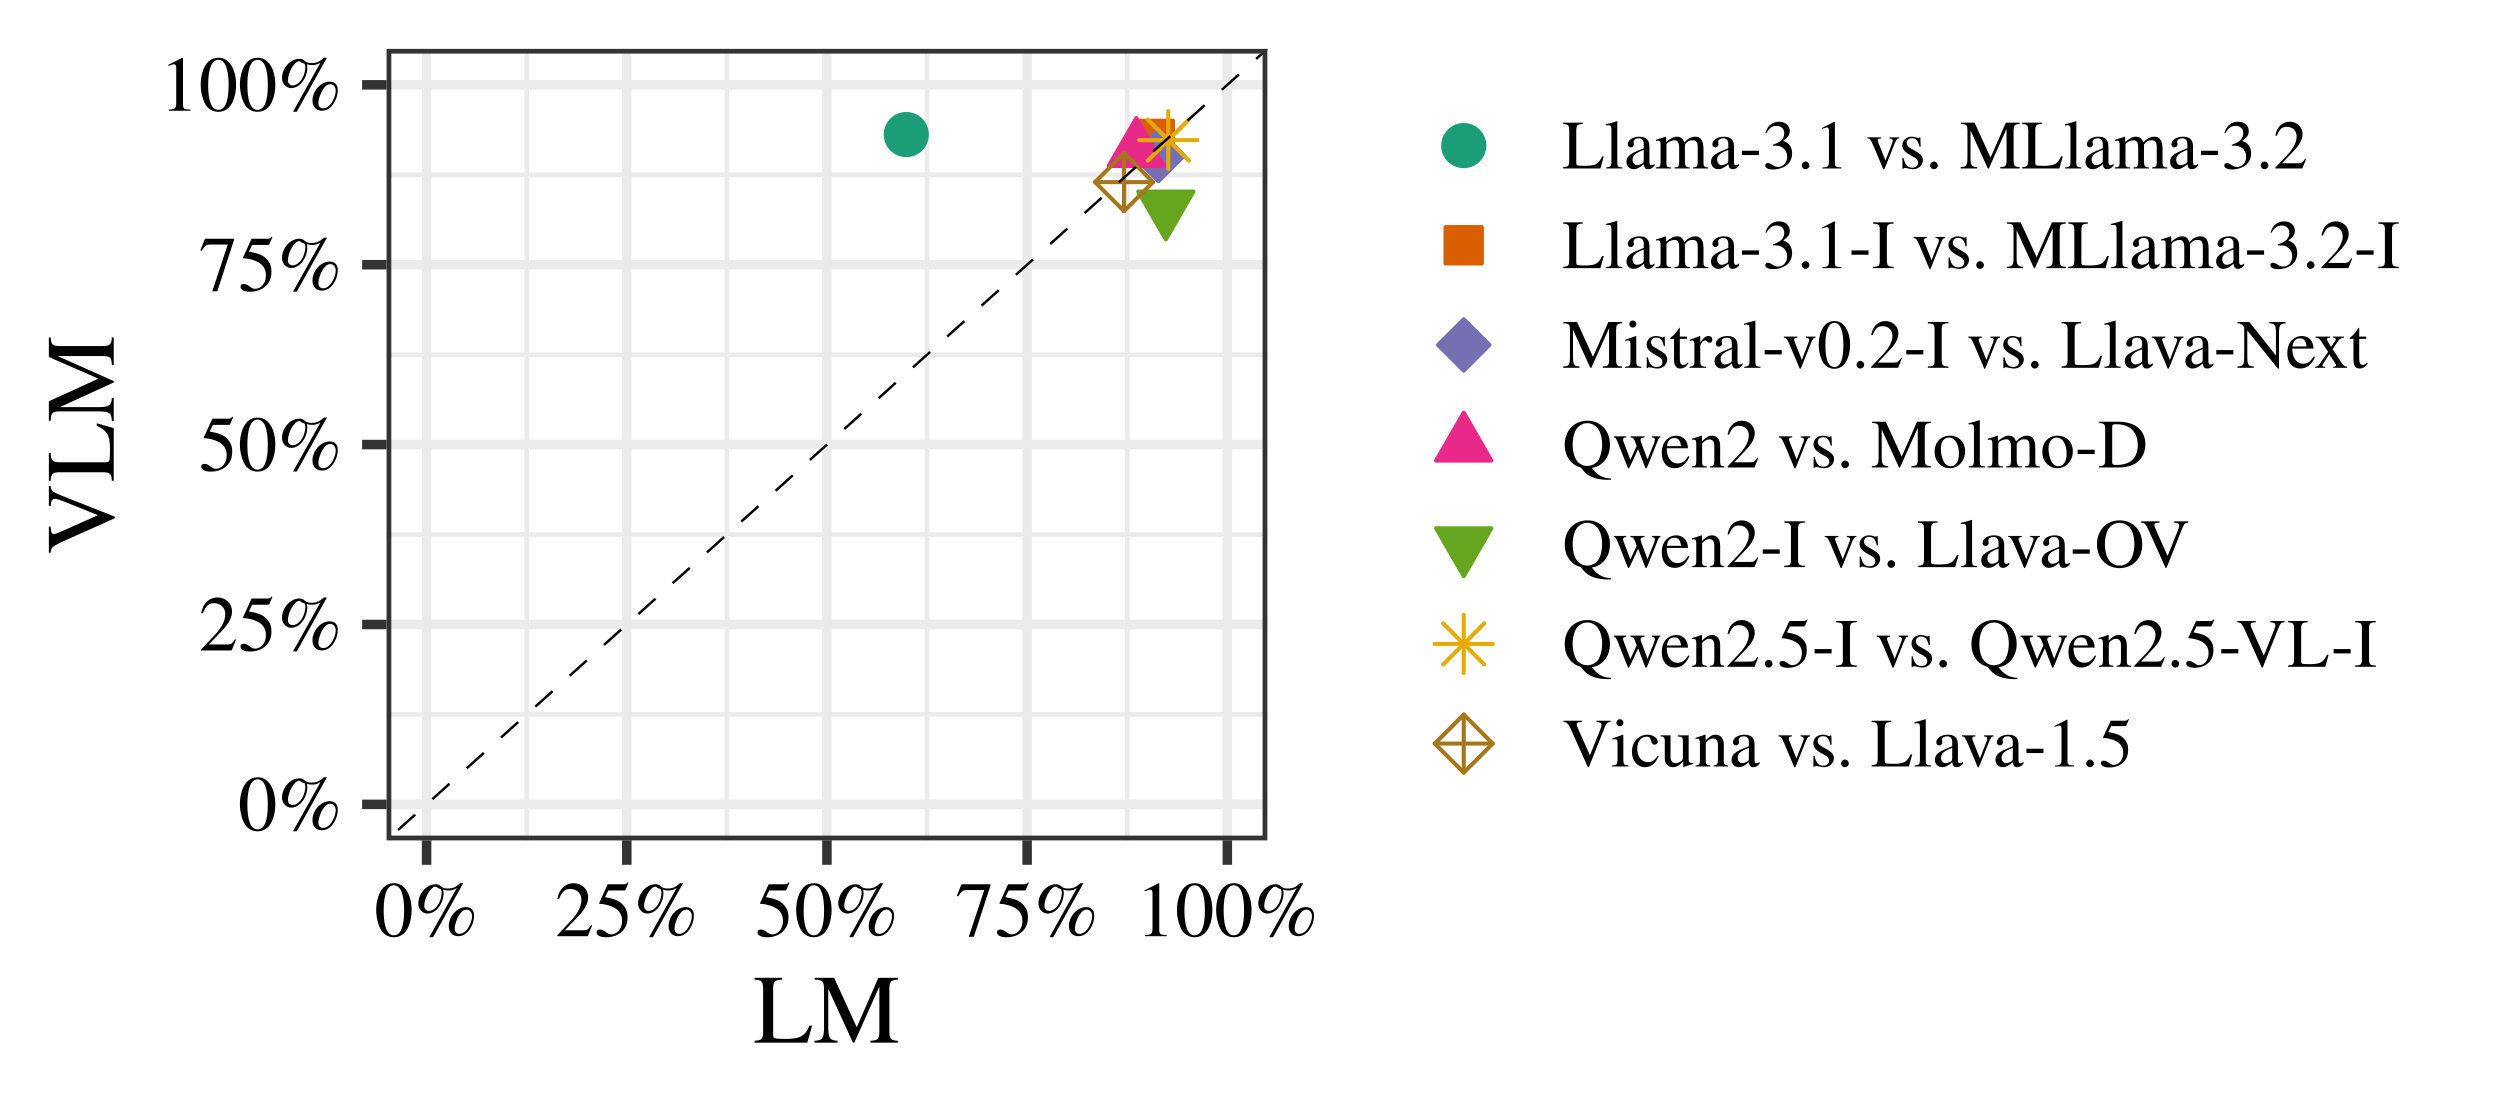
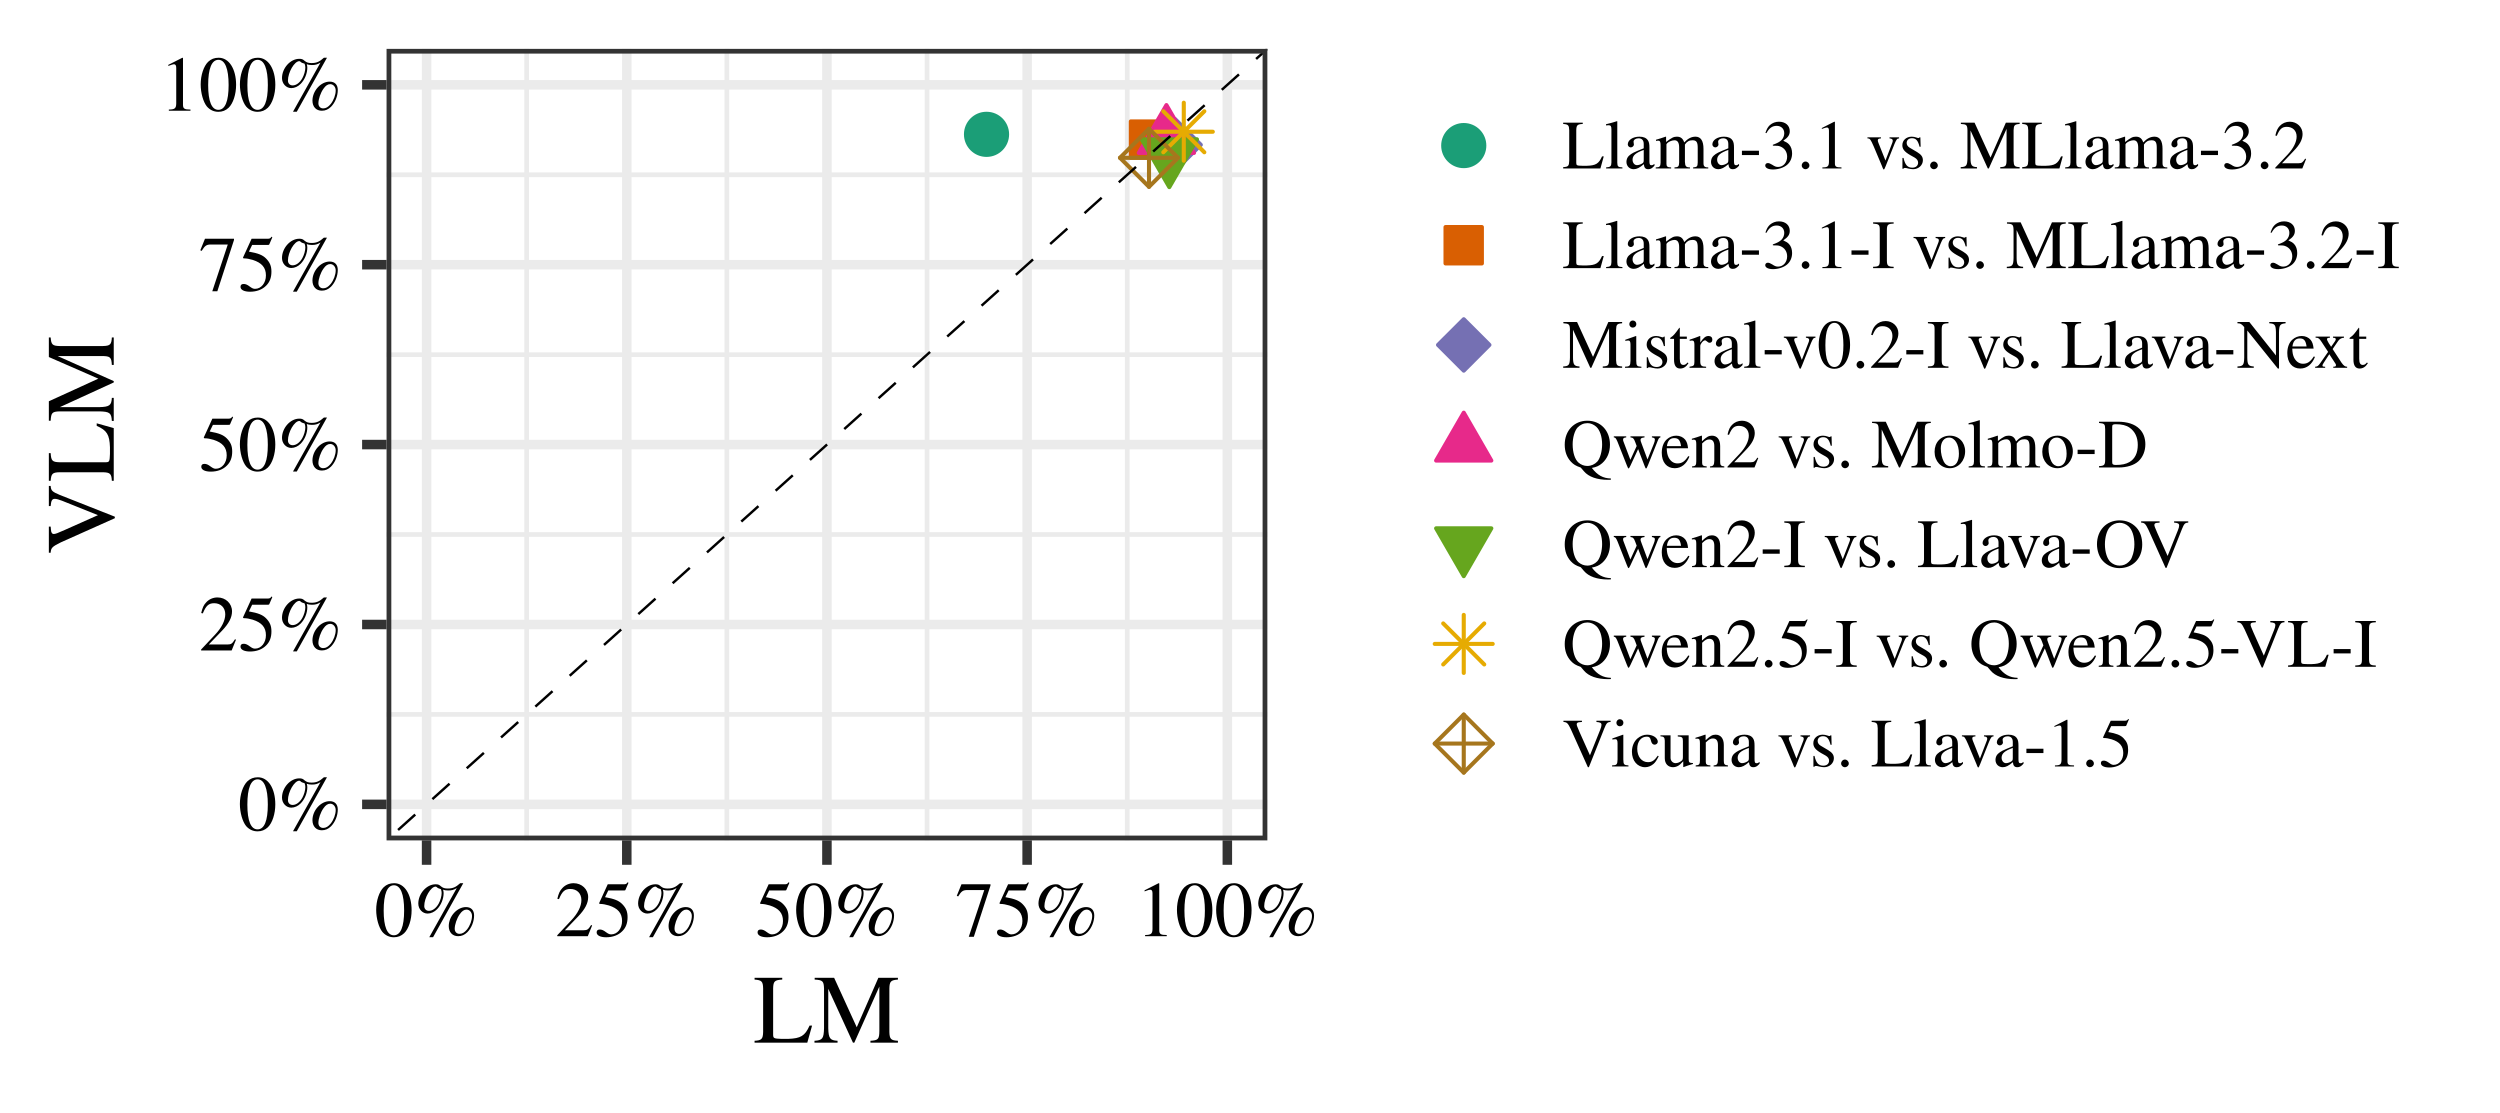
<svg xmlns="http://www.w3.org/2000/svg" class="svglite" width="433.44pt" height="192.96pt" viewBox="0 0 433.44 192.96">
  <defs>
    <style type="text/css">
    .svglite line, .svglite polyline, .svglite polygon, .svglite path, .svglite rect, .svglite circle {
      fill: none;
      stroke: #000000;
      stroke-linecap: round;
      stroke-linejoin: round;
      stroke-miterlimit: 10.00;
    }
    .svglite text {
      white-space: pre;
    }
  </style>
  </defs>
  <rect width="100%" height="100%" style="stroke: none; fill: #FFFFFF;" />
  <defs>
    <clipPath id="cpMC4wMHw0MzMuNDR8MC4wMHwxOTIuOTY=">
      <rect x="0.00" y="0.00" width="433.44" height="192.96" />
    </clipPath>
  </defs>
  <g clip-path="url(#cpMC4wMHw0MzMuNDR8MC4wMHwxOTIuOTY=)">
    <rect x="-0" y="-0" width="433.44" height="192.96" style="stroke-width: 1.65; stroke: #FFFFFF; fill: #FFFFFF;" />
  </g>
  <defs>
    <clipPath id="cpNjcuMDJ8MjE5LjczfDguNDd8MTQ1LjY5">
      <rect x="67.02" y="8.47" width="152.71" height="137.23" />
    </clipPath>
  </defs>
  <g clip-path="url(#cpNjcuMDJ8MjE5LjczfDguNDd8MTQ1LjY5)">
    <rect x="67.02" y="8.47" width="152.71" height="137.23" style="stroke-width: 1.65; stroke: none; fill: #FFFFFF;" />
    <polyline points="67.02,123.86 219.73,123.86 " style="stroke-width: 0.82; stroke: #EBEBEB; stroke-linecap: butt;" />
    <polyline points="67.02,92.67 219.73,92.67 " style="stroke-width: 0.82; stroke: #EBEBEB; stroke-linecap: butt;" />
    <polyline points="67.02,61.49 219.73,61.49 " style="stroke-width: 0.82; stroke: #EBEBEB; stroke-linecap: butt;" />
    <polyline points="67.02,30.30 219.73,30.30 " style="stroke-width: 0.82; stroke: #EBEBEB; stroke-linecap: butt;" />
    <polyline points="91.31,145.69 91.31,8.47 " style="stroke-width: 0.82; stroke: #EBEBEB; stroke-linecap: butt;" />
    <polyline points="126.02,145.69 126.02,8.47 " style="stroke-width: 0.82; stroke: #EBEBEB; stroke-linecap: butt;" />
    <polyline points="160.73,145.69 160.73,8.47 " style="stroke-width: 0.82; stroke: #EBEBEB; stroke-linecap: butt;" />
    <polyline points="195.44,145.69 195.44,8.47 " style="stroke-width: 0.82; stroke: #EBEBEB; stroke-linecap: butt;" />
    <polyline points="67.02,139.46 219.73,139.46 " style="stroke-width: 1.65; stroke: #EBEBEB; stroke-linecap: butt;" />
    <polyline points="67.02,108.27 219.73,108.27 " style="stroke-width: 1.65; stroke: #EBEBEB; stroke-linecap: butt;" />
    <polyline points="67.02,77.08 219.73,77.08 " style="stroke-width: 1.65; stroke: #EBEBEB; stroke-linecap: butt;" />
    <polyline points="67.02,45.89 219.73,45.89 " style="stroke-width: 1.65; stroke: #EBEBEB; stroke-linecap: butt;" />
    <polyline points="67.02,14.71 219.73,14.71 " style="stroke-width: 1.65; stroke: #EBEBEB; stroke-linecap: butt;" />
    <polyline points="73.96,145.69 73.96,8.47 " style="stroke-width: 1.65; stroke: #EBEBEB; stroke-linecap: butt;" />
    <polyline points="108.67,145.69 108.67,8.47 " style="stroke-width: 1.65; stroke: #EBEBEB; stroke-linecap: butt;" />
    <polyline points="143.37,145.69 143.37,8.47 " style="stroke-width: 1.65; stroke: #EBEBEB; stroke-linecap: butt;" />
    <polyline points="178.08,145.69 178.08,8.47 " style="stroke-width: 1.65; stroke: #EBEBEB; stroke-linecap: butt;" />
    <polyline points="212.79,145.69 212.79,8.47 " style="stroke-width: 1.65; stroke: #EBEBEB; stroke-linecap: butt;" />
-     <circle cx="157.13" cy="23.33" r="3.56" style="stroke-width: 0.71; stroke: #1B9E77; fill: #1B9E77;" />
-     <rect x="197.06" y="20.94" width="6.30" height="6.30" style="stroke-width: 0.71; stroke: #D95F02; fill: #D95F02;" />
-     <polygon points="200.85,31.43 205.30,26.97 200.85,22.51 196.39,26.97 " style="stroke-width: 0.71; stroke: #7570B3; fill: #7570B3;" />
-     <polygon points="197.01,20.48 201.80,28.78 192.22,28.78 " style="stroke-width: 0.71; stroke: #E7298A; fill: #E7298A;" />
-     <polygon points="202.13,41.51 206.91,33.21 197.34,33.21 " style="stroke-width: 0.71; stroke: #66A61E; fill: #66A61E;" />
-     <line x1="199.00" y1="27.84" x2="206.11" y2="20.73" style="stroke-width: 0.71; stroke: #E6AB02;" />
-     <line x1="199.00" y1="20.73" x2="206.11" y2="27.84" style="stroke-width: 0.71; stroke: #E6AB02;" />
-     <line x1="197.52" y1="24.29" x2="207.58" y2="24.29" style="stroke-width: 0.71; stroke: #E6AB02;" />
-     <line x1="202.55" y1="29.32" x2="202.55" y2="19.26" style="stroke-width: 0.71; stroke: #E6AB02;" />
-     <line x1="189.85" y1="31.57" x2="199.90" y2="31.57" style="stroke-width: 0.71; stroke: #A6761D;" />
-     <line x1="194.88" y1="36.60" x2="194.88" y2="26.54" style="stroke-width: 0.71; stroke: #A6761D;" />
-     <polygon points="189.85,31.57 194.88,26.54 199.90,31.57 194.88,36.60 " style="stroke-width: 0.71; stroke: #A6761D;" />
+     <circle cx="171.04" cy="23.29" r="3.56" style="stroke-width: 0.71; stroke: #1B9E77; fill: #1B9E77;" />
+     <rect x="196.06" y="21.05" width="6.30" height="6.30" style="stroke-width: 0.71; stroke: #D95F02; fill: #D95F02;" />
+     <polygon points="203.73,29.56 208.19,25.10 203.73,20.65 199.28,25.10 " style="stroke-width: 0.71; stroke: #7570B3; fill: #7570B3;" />
+     <polygon points="202.23,18.22 207.01,26.51 197.44,26.51 " style="stroke-width: 0.71; stroke: #E7298A; fill: #E7298A;" />
+     <polygon points="202.73,32.44 207.52,24.15 197.94,24.15 " style="stroke-width: 0.71; stroke: #66A61E; fill: #66A61E;" />
+     <line x1="201.69" y1="26.40" x2="208.80" y2="19.29" style="stroke-width: 0.71; stroke: #E6AB02;" />
+     <line x1="201.69" y1="19.29" x2="208.80" y2="26.40" style="stroke-width: 0.71; stroke: #E6AB02;" />
+     <line x1="200.22" y1="22.84" x2="210.27" y2="22.84" style="stroke-width: 0.71; stroke: #E6AB02;" />
+     <line x1="205.24" y1="27.87" x2="205.24" y2="17.81" style="stroke-width: 0.71; stroke: #E6AB02;" />
+     <line x1="194.18" y1="27.36" x2="204.24" y2="27.36" style="stroke-width: 0.71; stroke: #A6761D;" />
+     <line x1="199.21" y1="32.39" x2="199.21" y2="22.33" style="stroke-width: 0.71; stroke: #A6761D;" />
+     <polygon points="194.18,27.36 199.21,22.33 204.24,27.36 199.21,32.39 " style="stroke-width: 0.71; stroke: #A6761D;" />
    <line x1="-85.70" y1="282.92" x2="372.45" y2="-128.76" style="stroke-width: 0.43; stroke-dasharray: 4.00,4.00; stroke-linecap: butt;" />
    <rect x="67.02" y="8.47" width="152.71" height="137.23" style="stroke-width: 1.65; stroke: #333333;" />
  </g>
  <g clip-path="url(#cpMC4wMHw0MzMuNDR8MC4wMHwxOTIuOTY=)">
    <text x="59.39" y="143.95" text-anchor="end" style="font-size: 13.60px; font-family: &quot;Times&quot;;" textLength="18.12px" lengthAdjust="spacingAndGlyphs">0%</text>
    <text x="59.39" y="112.77" text-anchor="end" style="font-size: 13.60px; font-family: &quot;Times&quot;;" textLength="24.92px" lengthAdjust="spacingAndGlyphs">25%</text>
    <text x="59.39" y="81.58" text-anchor="end" style="font-size: 13.60px; font-family: &quot;Times&quot;;" textLength="24.92px" lengthAdjust="spacingAndGlyphs">50%</text>
    <text x="59.39" y="50.39" text-anchor="end" style="font-size: 13.60px; font-family: &quot;Times&quot;;" textLength="24.92px" lengthAdjust="spacingAndGlyphs">75%</text>
    <text x="59.39" y="19.20" text-anchor="end" style="font-size: 13.60px; font-family: &quot;Times&quot;;" textLength="31.72px" lengthAdjust="spacingAndGlyphs">100%</text>
    <polyline points="62.78,139.46 67.02,139.46 " style="stroke-width: 1.65; stroke: #333333; stroke-linecap: butt;" />
    <polyline points="62.78,108.27 67.02,108.27 " style="stroke-width: 1.65; stroke: #333333; stroke-linecap: butt;" />
    <polyline points="62.78,77.08 67.02,77.08 " style="stroke-width: 1.65; stroke: #333333; stroke-linecap: butt;" />
    <polyline points="62.78,45.89 67.02,45.89 " style="stroke-width: 1.65; stroke: #333333; stroke-linecap: butt;" />
    <polyline points="62.78,14.71 67.02,14.71 " style="stroke-width: 1.65; stroke: #333333; stroke-linecap: butt;" />
    <polyline points="73.96,149.93 73.96,145.69 " style="stroke-width: 1.65; stroke: #333333; stroke-linecap: butt;" />
    <polyline points="108.67,149.93 108.67,145.69 " style="stroke-width: 1.65; stroke: #333333; stroke-linecap: butt;" />
    <polyline points="143.37,149.93 143.37,145.69 " style="stroke-width: 1.65; stroke: #333333; stroke-linecap: butt;" />
    <polyline points="178.08,149.93 178.08,145.69 " style="stroke-width: 1.65; stroke: #333333; stroke-linecap: butt;" />
    <polyline points="212.79,149.93 212.79,145.69 " style="stroke-width: 1.65; stroke: #333333; stroke-linecap: butt;" />
    <text x="73.96" y="162.31" text-anchor="middle" style="font-size: 13.60px; font-family: &quot;Times&quot;;" textLength="18.12px" lengthAdjust="spacingAndGlyphs">0%</text>
    <text x="108.67" y="162.31" text-anchor="middle" style="font-size: 13.60px; font-family: &quot;Times&quot;;" textLength="24.92px" lengthAdjust="spacingAndGlyphs">25%</text>
    <text x="143.37" y="162.31" text-anchor="middle" style="font-size: 13.60px; font-family: &quot;Times&quot;;" textLength="24.92px" lengthAdjust="spacingAndGlyphs">50%</text>
    <text x="178.08" y="162.31" text-anchor="middle" style="font-size: 13.60px; font-family: &quot;Times&quot;;" textLength="24.92px" lengthAdjust="spacingAndGlyphs">75%</text>
    <text x="212.79" y="162.31" text-anchor="middle" style="font-size: 13.60px; font-family: &quot;Times&quot;;" textLength="31.72px" lengthAdjust="spacingAndGlyphs">100%</text>
    <text x="143.37" y="180.77" text-anchor="middle" style="font-size: 17.00px; font-family: &quot;Times&quot;;" textLength="25.50px" lengthAdjust="spacingAndGlyphs">LM</text>
    <text transform="translate(19.72,77.08) rotate(-90)" text-anchor="middle" style="font-size: 17.00px; font-family: &quot;Times&quot;;" textLength="37.77px" lengthAdjust="spacingAndGlyphs">VLM</text>
    <rect x="236.67" y="8.13" width="188.30" height="137.90" style="stroke-width: 1.65; stroke: none; fill: #FFFFFF;" />
    <rect x="245.14" y="16.60" width="17.28" height="17.28" style="stroke-width: 1.65; stroke: none; fill: #FFFFFF;" />
    <circle cx="253.78" cy="25.24" r="3.56" style="stroke-width: 0.71; stroke: #1B9E77; fill: #1B9E77;" />
    <rect x="245.14" y="33.88" width="17.28" height="17.28" style="stroke-width: 1.65; stroke: none; fill: #FFFFFF;" />
    <rect x="250.62" y="39.37" width="6.30" height="6.30" style="stroke-width: 0.71; stroke: #D95F02; fill: #D95F02;" />
    <rect x="245.14" y="51.16" width="17.28" height="17.28" style="stroke-width: 1.65; stroke: none; fill: #FFFFFF;" />
    <polygon points="253.78,64.26 258.23,59.80 253.78,55.35 249.32,59.80 " style="stroke-width: 0.71; stroke: #7570B3; fill: #7570B3;" />
    <rect x="245.14" y="68.44" width="17.28" height="17.28" style="stroke-width: 1.65; stroke: none; fill: #FFFFFF;" />
    <polygon points="253.78,71.55 258.56,79.85 248.99,79.85 " style="stroke-width: 0.71; stroke: #E7298A; fill: #E7298A;" />
    <rect x="245.14" y="85.72" width="17.28" height="17.28" style="stroke-width: 1.65; stroke: none; fill: #FFFFFF;" />
    <polygon points="253.78,99.89 258.56,91.60 248.99,91.60 " style="stroke-width: 0.71; stroke: #66A61E; fill: #66A61E;" />
    <rect x="245.14" y="103.00" width="17.28" height="17.28" style="stroke-width: 1.65; stroke: none; fill: #FFFFFF;" />
    <line x1="250.22" y1="115.20" x2="257.33" y2="108.09" style="stroke-width: 0.71; stroke: #E6AB02;" />
    <line x1="250.22" y1="108.09" x2="257.33" y2="115.20" style="stroke-width: 0.71; stroke: #E6AB02;" />
    <line x1="248.75" y1="111.64" x2="258.80" y2="111.64" style="stroke-width: 0.71; stroke: #E6AB02;" />
    <line x1="253.78" y1="116.67" x2="253.78" y2="106.61" style="stroke-width: 0.71; stroke: #E6AB02;" />
    <rect x="245.14" y="120.28" width="17.28" height="17.28" style="stroke-width: 1.65; stroke: none; fill: #FFFFFF;" />
    <line x1="248.75" y1="128.92" x2="258.80" y2="128.92" style="stroke-width: 0.71; stroke: #A6761D;" />
    <line x1="253.78" y1="133.95" x2="253.78" y2="123.89" style="stroke-width: 0.71; stroke: #A6761D;" />
    <polygon points="248.75,128.92 253.78,123.89 258.80,128.92 253.78,133.95 " style="stroke-width: 0.71; stroke: #A6761D;" />
    <text x="270.88" y="29.21" style="font-size: 12.00px; font-family: &quot;Times&quot;;" textLength="129.64px" lengthAdjust="spacingAndGlyphs">Llama-3.1 vs. MLlama-3.2</text>
    <text x="270.88" y="46.49" style="font-size: 12.00px; font-family: &quot;Times&quot;;" textLength="145.62px" lengthAdjust="spacingAndGlyphs">Llama-3.1-I vs. MLlama-3.2-I</text>
    <text x="270.88" y="63.77" style="font-size: 12.00px; font-family: &quot;Times&quot;;" textLength="141.97px" lengthAdjust="spacingAndGlyphs">Mistral-v0.2-I vs. Llava-Next</text>
    <text x="270.88" y="81.05" style="font-size: 12.00px; font-family: &quot;Times&quot;;" textLength="102.33px" lengthAdjust="spacingAndGlyphs">Qwen2 vs. Molmo-D</text>
    <text x="270.88" y="98.33" style="font-size: 12.00px; font-family: &quot;Times&quot;;" textLength="110.98px" lengthAdjust="spacingAndGlyphs">Qwen2-I vs. Llava-OV</text>
    <text x="270.88" y="115.61" style="font-size: 12.00px; font-family: &quot;Times&quot;;" textLength="142.98px" lengthAdjust="spacingAndGlyphs">Qwen2.5-I vs. Qwen2.5-VL-I</text>
    <text x="270.88" y="132.89" style="font-size: 12.00px; font-family: &quot;Times&quot;;" textLength="100.64px" lengthAdjust="spacingAndGlyphs">Vicuna vs. Llava-1.5</text>
  </g>
</svg>
